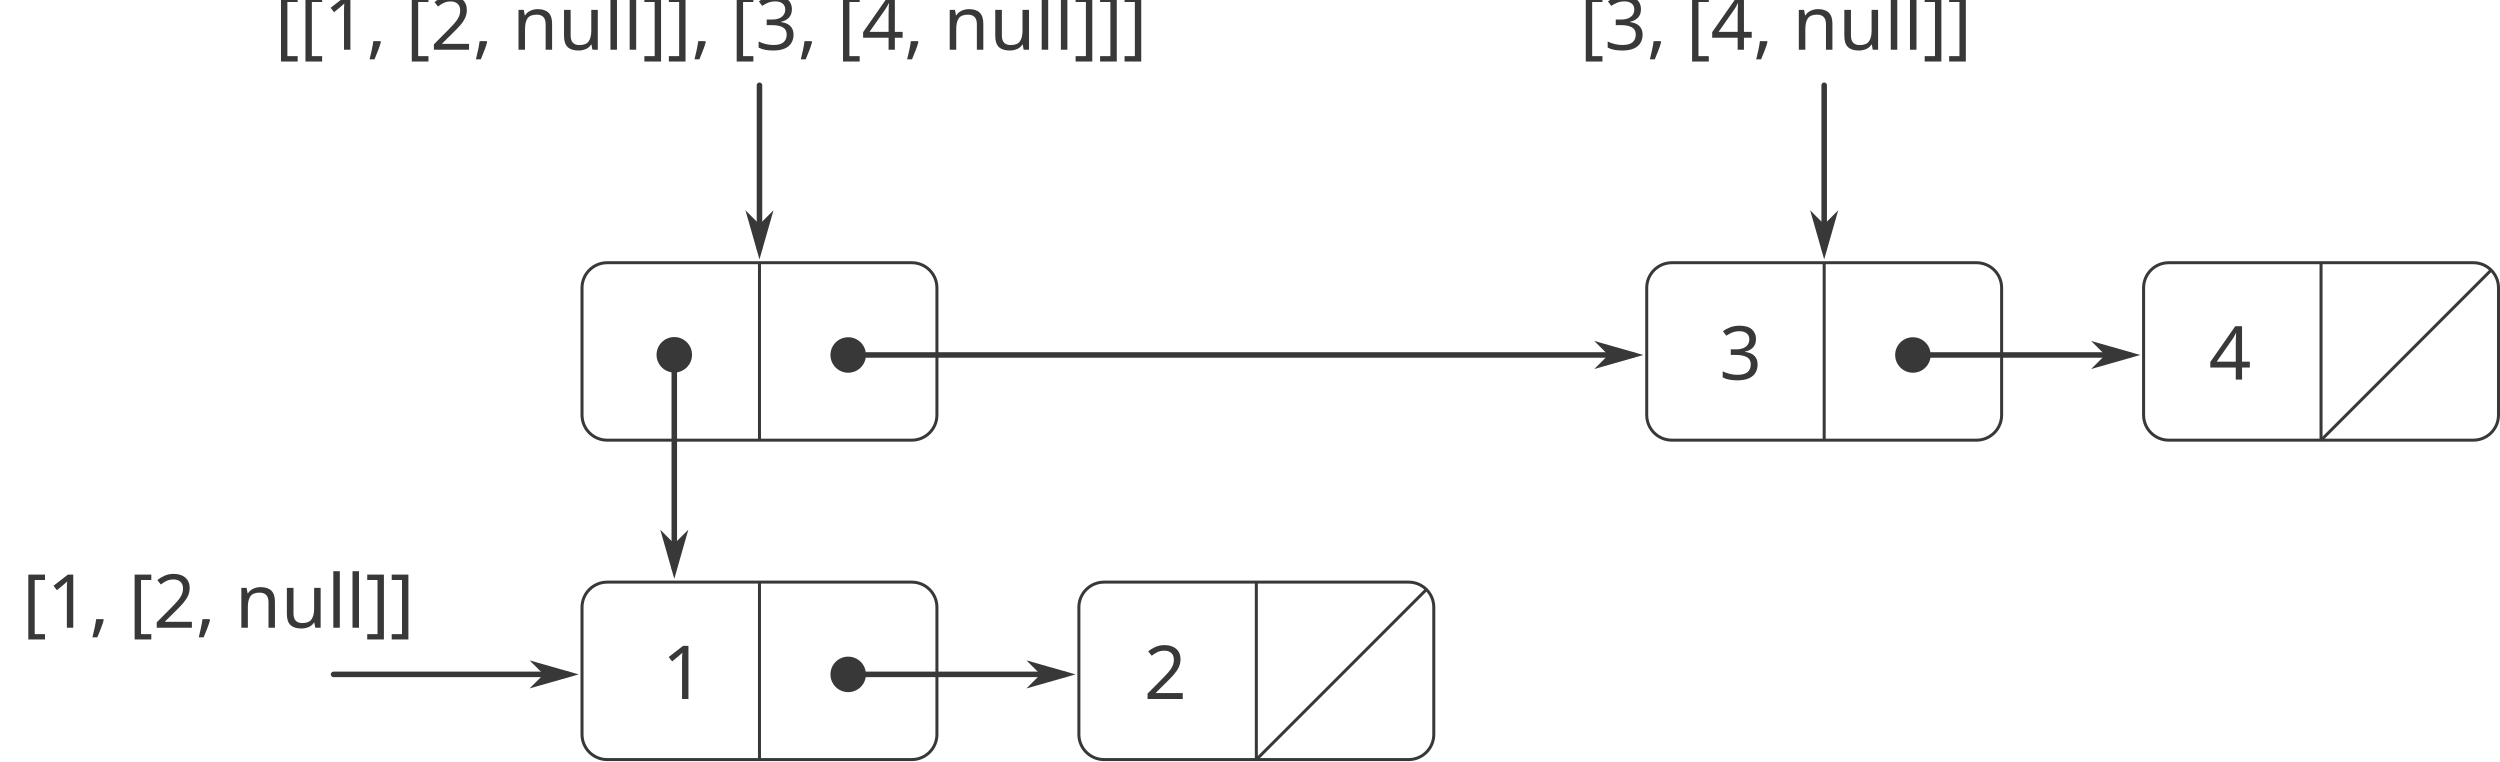
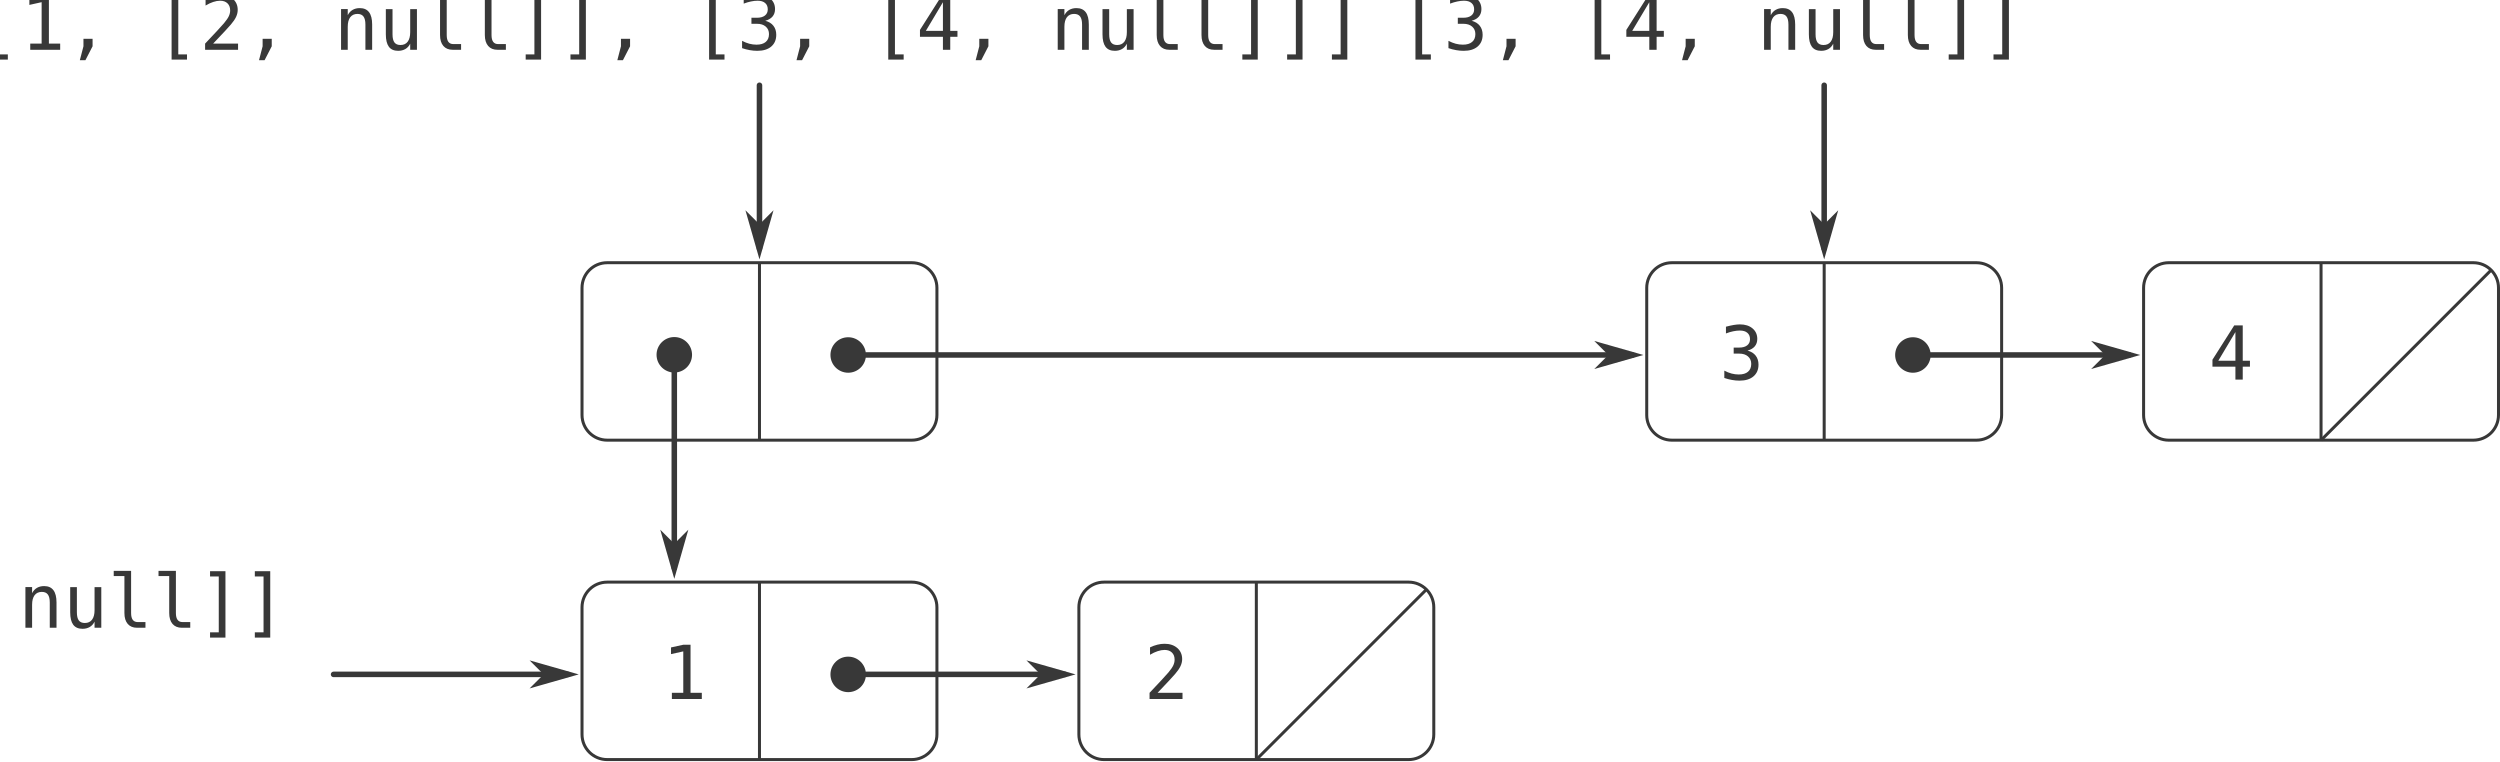
<svg xmlns="http://www.w3.org/2000/svg" preserveAspectRatio="xMinYMin meet" viewBox="0 0 672.061 204.598" id="svg2" style="display:inline" version="1.1" width="672.061" height="204.598">
  <defs id="defs4">
    <marker refX="0" refY="0" orient="auto" id="Arrow1Mstart" style="overflow:visible">
      <path d="M 0,0 5,-5 -12.5,0 5,5 Z" transform="matrix(0.4,0,0,0.4,4,0)" id="path4565" style="fill:#383838;fill-rule:evenodd;stroke:#383838;stroke-width:1pt;marker-start:none" />
    </marker>
    <marker refX="0" refY="0" orient="auto" id="Arrow1Lstart" style="overflow:visible">
      <path d="M 0,0 5,-5 -12.5,0 5,5 Z" transform="matrix(0.8,0,0,0.8,10,0)" id="path4559" style="fill-rule:evenodd;stroke:#383838;stroke-width:1pt;marker-start:none" />
    </marker>
    <marker refX="0" refY="0" orient="auto" id="Arrow1Mstart-0" style="overflow:visible">
      <path d="M 0,0 5,-5 -12.5,0 5,5 Z" transform="matrix(0.4,0,0,0.4,4,0)" id="path4565-7" style="fill-rule:evenodd;stroke:#383838;stroke-width:1pt;marker-start:none" />
    </marker>
    <marker refX="0" refY="0" orient="auto" id="Arrow1Mstart-9" style="overflow:visible">
      <path d="M 0,0 5,-5 -12.5,0 5,5 Z" transform="matrix(0.4,0,0,0.4,4,0)" id="path4565-6" style="fill-rule:evenodd;stroke:#383838;stroke-width:1pt;marker-start:none" />
    </marker>
    <marker refX="0" refY="0" orient="auto" id="Arrow1Mstart-2" style="overflow:visible">
      <path d="M 0,0 5,-5 -12.5,0 5,5 Z" transform="matrix(0.4,0,0,0.4,4,0)" id="path4565-4" style="fill-rule:evenodd;stroke:#383838;stroke-width:1pt;marker-start:none" />
    </marker>
    <marker refX="0" refY="0" orient="auto" id="Arrow1Mstart-3" style="overflow:visible">
      <path d="M 0,0 5,-5 -12.5,0 5,5 Z" transform="matrix(0.4,0,0,0.4,4,0)" id="path4565-2" style="fill-rule:evenodd;stroke:#383838;stroke-width:1pt;marker-start:none" />
    </marker>
    <marker refX="0" refY="0" orient="auto" id="marker3340" style="overflow:visible">
      <path d="M 0,0 5,-5 -12.5,0 5,5 Z" transform="matrix(0.4,0,0,0.4,4,0)" id="path3342" style="fill-rule:evenodd;stroke:#383838;stroke-width:1pt;marker-start:none" />
    </marker>
    <marker refX="0" refY="0" orient="auto" id="marker3344" style="overflow:visible">
      <path d="M 0,0 5,-5 -12.5,0 5,5 Z" transform="matrix(0.4,0,0,0.4,4,0)" id="path3346" style="fill-rule:evenodd;stroke:#383838;stroke-width:1pt;marker-start:none" />
    </marker>
    <marker refX="0" refY="0" orient="auto" id="Arrow1Mstart-6" style="overflow:visible">
      <path d="M 0,0 5,-5 -12.5,0 5,5 Z" transform="matrix(0.4,0,0,0.4,4,0)" id="path4565-9" style="fill-rule:evenodd;stroke:#383838;stroke-width:1pt;marker-start:none" />
    </marker>
    <marker refX="0" refY="0" orient="auto" id="marker3411" style="overflow:visible">
      <path d="M 0,0 5,-5 -12.5,0 5,5 Z" transform="matrix(0.4,0,0,0.4,4,0)" id="path3413" style="fill-rule:evenodd;stroke:#383838;stroke-width:1pt;marker-start:none" />
    </marker>
    <marker refX="0" refY="0" orient="auto" id="marker3415" style="overflow:visible">
      <path d="M 0,0 5,-5 -12.5,0 5,5 Z" transform="matrix(0.4,0,0,0.4,4,0)" id="path3417" style="fill-rule:evenodd;stroke:#383838;stroke-width:1pt;marker-start:none" />
    </marker>
    <marker refX="0" refY="0" orient="auto" id="Arrow1Mstart-8" style="overflow:visible">
      <path d="M 0,0 5,-5 -12.5,0 5,5 Z" transform="matrix(0.4,0,0,0.4,4,0)" id="path4565-95" style="fill-rule:evenodd;stroke:#383838;stroke-width:1pt;marker-start:none" />
    </marker>
    <marker refX="0" refY="0" orient="auto" id="marker3505" style="overflow:visible">
      <path d="M 0,0 5,-5 -12.5,0 5,5 Z" transform="matrix(0.4,0,0,0.4,4,0)" id="path3507" style="fill-rule:evenodd;stroke:#383838;stroke-width:1pt;marker-start:none" />
    </marker>
    <marker refX="0" refY="0" orient="auto" id="marker3509" style="overflow:visible">
      <path d="M 0,0 5,-5 -12.5,0 5,5 Z" transform="matrix(0.4,0,0,0.4,4,0)" id="path3511" style="fill-rule:evenodd;stroke:#383838;stroke-width:1pt;marker-start:none" />
    </marker>
    <marker refX="0" refY="0" orient="auto" id="Arrow1Mstart-88" style="overflow:visible">
      <path d="M 0,0 5,-5 -12.5,0 5,5 Z" transform="matrix(0.4,0,0,0.4,4,0)" id="path4565-45" style="fill-rule:evenodd;stroke:#383838;stroke-width:1pt;marker-start:none" />
    </marker>
    <marker refX="0" refY="0" orient="auto" id="Arrow1Mstart-33" style="overflow:visible">
      <path d="M 0,0 5,-5 -12.5,0 5,5 Z" transform="matrix(0.4,0,0,0.4,4,0)" id="path4565-46" style="fill-rule:evenodd;stroke:#383838;stroke-width:1pt;marker-start:none" />
    </marker>
    <marker refX="0" refY="0" orient="auto" id="marker3610" style="overflow:visible">
      <path d="M 0,0 5,-5 -12.5,0 5,5 Z" transform="matrix(0.4,0,0,0.4,4,0)" id="path3612" style="fill-rule:evenodd;stroke:#383838;stroke-width:1pt;marker-start:none" />
    </marker>
    <marker refX="0" refY="0" orient="auto" id="Arrow1Mstart-27" style="overflow:visible">
      <path d="M 0,0 5,-5 -12.5,0 5,5 Z" transform="matrix(0.4,0,0,0.4,4,0)" id="path4565-91" style="fill-rule:evenodd;stroke:#383838;stroke-width:1pt;marker-start:none" />
    </marker>
    <marker refX="0" refY="0" orient="auto" id="marker3686" style="overflow:visible">
      <path d="M 0,0 5,-5 -12.5,0 5,5 Z" transform="matrix(0.4,0,0,0.4,4,0)" id="path3688" style="fill-rule:evenodd;stroke:#383838;stroke-width:1pt;marker-start:none" />
    </marker>
    <marker refX="0" refY="0" orient="auto" id="marker3690" style="overflow:visible">
      <path d="M 0,0 5,-5 -12.5,0 5,5 Z" transform="matrix(0.4,0,0,0.4,4,0)" id="path3692" style="fill-rule:evenodd;stroke:#383838;stroke-width:1pt;marker-start:none" />
    </marker>
    <marker refX="0" refY="0" orient="auto" id="Arrow1Mstart-1" style="overflow:visible">
      <path d="M 0,0 5,-5 -12.5,0 5,5 Z" transform="matrix(0.4,0,0,0.4,4,0)" id="path4565-26" style="fill-rule:evenodd;stroke:#383838;stroke-width:1pt;marker-start:none" />
    </marker>
    <marker refX="0" refY="0" orient="auto" id="marker3750" style="overflow:visible">
      <path d="M 0,0 5,-5 -12.5,0 5,5 Z" transform="matrix(0.4,0,0,0.4,4,0)" id="path3752" style="fill-rule:evenodd;stroke:#383838;stroke-width:1pt;marker-start:none" />
    </marker>
    <marker refX="0" refY="0" orient="auto" id="Arrow1Mstart-7" style="overflow:visible">
      <path d="M 0,0 5,-5 -12.5,0 5,5 Z" transform="matrix(0.4,0,0,0.4,4,0)" id="path4565-61" style="fill-rule:evenodd;stroke:#383838;stroke-width:1pt;marker-start:none" />
    </marker>
    <marker refX="0" refY="0" orient="auto" id="marker3192" style="overflow:visible">
      <path d="M 0,0 5,-5 -12.5,0 5,5 Z" transform="matrix(0.4,0,0,0.4,4,0)" id="path3194" style="fill-rule:evenodd;stroke:#383838;stroke-width:1pt;marker-start:none" />
    </marker>
    <marker refX="0" refY="0" orient="auto" id="Arrow1Mstart-26" style="overflow:visible">
      <path d="M 0,0 5,-5 -12.5,0 5,5 Z" transform="matrix(0.4,0,0,0.4,4,0)" id="path4565-910" style="fill-rule:evenodd;stroke:#383838;stroke-width:1pt;marker-start:none" />
    </marker>
    <marker refX="0" refY="0" orient="auto" id="marker3192-4" style="overflow:visible">
      <path d="M 0,0 5,-5 -12.5,0 5,5 Z" transform="matrix(0.4,0,0,0.4,4,0)" id="path3194-2" style="fill-rule:evenodd;stroke:#383838;stroke-width:1pt;marker-start:none" />
    </marker>
    <marker refX="0" refY="0" orient="auto" id="Arrow1Mstart-4" style="overflow:visible">
      <path d="M 0,0 5,-5 -12.5,0 5,5 Z" transform="matrix(0.4,0,0,0.4,4,0)" id="path4565-69" style="fill-rule:evenodd;stroke:#383838;stroke-width:1pt;marker-start:none" />
    </marker>
    <marker refX="0" refY="0" orient="auto" id="marker4579" style="overflow:visible">
      <path d="M 0,0 5,-5 -12.5,0 5,5 Z" transform="matrix(0.4,0,0,0.4,4,0)" id="path4581" style="fill-rule:evenodd;stroke:#383838;stroke-width:1pt;marker-start:none" />
    </marker>
    <marker refX="0" refY="0" orient="auto" id="marker4583" style="overflow:visible">
      <path d="M 0,0 5,-5 -12.5,0 5,5 Z" transform="matrix(0.4,0,0,0.4,4,0)" id="path4585" style="fill-rule:evenodd;stroke:#383838;stroke-width:1pt;marker-start:none" />
    </marker>
    <marker refX="0" refY="0" orient="auto" id="Arrow1Mstart-65" style="overflow:visible">
      <path d="M 0,0 5,-5 -12.5,0 5,5 Z" transform="matrix(0.4,0,0,0.4,4,0)" id="path4565-96" style="fill-rule:evenodd;stroke:#383838;stroke-width:1pt;marker-start:none" />
    </marker>
    <marker refX="0" refY="0" orient="auto" id="Arrow1Mstart-41" style="overflow:visible">
      <path d="M 0,0 5,-5 -12.5,0 5,5 Z" transform="matrix(0.4,0,0,0.4,4,0)" id="path4565-5" style="fill-rule:evenodd;stroke:#383838;stroke-width:1pt;marker-start:none" />
    </marker>
    <marker refX="0" refY="0" orient="auto" id="Arrow1Mstart-29" style="overflow:visible">
      <path d="M 0,0 5,-5 -12.5,0 5,5 Z" transform="matrix(0.4,0,0,0.4,4,0)" id="path4565-961" style="fill-rule:evenodd;stroke:#383838;stroke-width:1pt;marker-start:none" />
    </marker>
  </defs>
  <g transform="translate(44.12953,-42.11082)" id="layer5" style="display:inline">
    <rect width="95.406" height="47.703" rx="6.761" ry="6.761" x="112.332" y="112.735" id="rect3794-7-1-0" style="display:inline;fill:none;fill-opacity:1;stroke:#383838;stroke-width:0.811;stroke-linecap:round;stroke-linejoin:round;stroke-miterlimit:4;stroke-dasharray:none;stroke-dashoffset:0;stroke-opacity:1" />
    <rect width="95.406" height="47.703" rx="6.761" ry="6.761" x="398.551" y="112.735" id="rect3794-7-1-0-6-0" style="display:inline;fill:none;fill-opacity:1;stroke:#383838;stroke-width:0.811;stroke-linecap:round;stroke-linejoin:round;stroke-miterlimit:4;stroke-dasharray:none;stroke-dashoffset:0;stroke-opacity:1" />
    <rect width="95.406" height="47.703" rx="6.761" ry="6.761" x="532.12" y="112.735" id="rect3794-7-1-0-6" style="display:inline;fill:none;fill-opacity:1;stroke:#383838;stroke-width:0.811;stroke-linecap:round;stroke-linejoin:round;stroke-miterlimit:4;stroke-dasharray:none;stroke-dashoffset:0;stroke-opacity:1" />
    <rect width="95.406" height="47.703" rx="6.761" ry="6.761" x="112.332" y="198.6" id="rect3794-7-1-0-9" style="display:inline;fill:none;fill-opacity:1;stroke:#383838;stroke-width:0.811;stroke-linecap:round;stroke-linejoin:round;stroke-miterlimit:4;stroke-dasharray:none;stroke-dashoffset:0;stroke-opacity:1" />
    <rect width="95.406" height="47.703" rx="6.761" ry="6.761" x="245.901" y="198.6" id="rect3794-7-1-0-6-8" style="display:inline;fill:none;fill-opacity:1;stroke:#383838;stroke-width:0.811;stroke-linecap:round;stroke-linejoin:round;stroke-miterlimit:4;stroke-dasharray:none;stroke-dashoffset:0;stroke-opacity:1" />
  </g>
  <g transform="translate(44.12953,-42.11082)" id="layer2">
    <path d="m 160.035,112.735 v 47.703" id="path4405-1-3" style="fill:none;stroke:#383838;stroke-width:0.811;stroke-linecap:butt;stroke-linejoin:miter;stroke-miterlimit:4;stroke-dasharray:none;stroke-opacity:1" />
    <path d="m 120,84.862 a 2.5,2.5 0 1 1 -5,0 2.5,2.5 0 1 1 5,0 z" transform="matrix(1.908126,0,0,1.908126,-87.06747,-24.43983)" id="path4491-4-7" style="display:inline;fill:#383838;fill-opacity:1;stroke:#383838;stroke-width:0;stroke-linecap:round;stroke-linejoin:round;stroke-miterlimit:4;stroke-dasharray:none;stroke-dashoffset:0;stroke-opacity:1" />
    <path d="m 120,84.862 a 2.5,2.5 0 1 1 -5,0 2.5,2.5 0 1 1 5,0 z" transform="matrix(1.908126,0,0,1.908126,-40.31837,-24.38751)" id="path4491-44-0" style="display:inline;fill:#383838;fill-opacity:1;stroke:#383838;stroke-width:0;stroke-linecap:round;stroke-linejoin:round;stroke-miterlimit:4;stroke-dasharray:none;stroke-dashoffset:0;stroke-opacity:1" />
    <path d="M 137.137,194.784 V 141.357" id="path4554-5-0" style="display:inline;fill:none;stroke:#383838;stroke-width:1.487;stroke-linecap:round;stroke-linejoin:round;stroke-miterlimit:4;stroke-dasharray:none;stroke-opacity:1;marker-start:url(#Arrow1Mstart)" />
    <path d="M 394.734,137.54 H 188.657" id="path4554-5-2-3" style="display:inline;fill:none;stroke:#383838;stroke-width:1.487;stroke-linecap:round;stroke-linejoin:round;stroke-miterlimit:4;stroke-dasharray:none;stroke-opacity:1;marker-start:url(#Arrow1Mstart)" />
    <path d="m 160.035,198.6 v 47.703" id="path4405-1-3-6" style="fill:none;stroke:#383838;stroke-width:0.811;stroke-linecap:butt;stroke-linejoin:miter;stroke-miterlimit:4;stroke-dasharray:none;stroke-opacity:1" />
    <path d="m 120,84.862 a 2.5,2.5 0 1 1 -5,0 2.5,2.5 0 1 1 5,0 z" transform="matrix(1.908126,0,0,1.908126,-40.31837,61.47817)" id="path4491-44-0-5" style="display:inline;fill:#383838;fill-opacity:1;stroke:#383838;stroke-width:0;stroke-linecap:round;stroke-linejoin:round;stroke-miterlimit:4;stroke-dasharray:none;stroke-dashoffset:0;stroke-opacity:1" />
    <path d="M 108.515,223.406 H 45.547" id="path4554-9-4-7" style="display:inline;fill:none;stroke:#383838;stroke-width:1.487;stroke-linecap:round;stroke-linejoin:round;stroke-miterlimit:4;stroke-dasharray:none;stroke-opacity:1;marker-start:url(#Arrow1Mstart)" />
    <path d="M 528.303,137.54 H 474.876" id="path4554-5-2-3-2-7" style="display:inline;fill:none;stroke:#383838;stroke-width:1.487;stroke-linecap:round;stroke-linejoin:round;stroke-miterlimit:4;stroke-dasharray:none;stroke-opacity:1;marker-start:url(#Arrow1Mstart)" />
    <path d="M 242.084,223.406 H 188.657" id="path4554-5-2-3-8" style="display:inline;fill:none;stroke:#383838;stroke-width:1.487;stroke-linecap:round;stroke-linejoin:round;stroke-miterlimit:4;stroke-dasharray:none;stroke-opacity:1;marker-start:url(#Arrow1Mstart)" />
-     <text x="93.25" y="210.867" id="text4685" xml:space="preserve" style="font-style:normal;font-variant:normal;font-weight:normal;font-stretch:normal;font-size:20px;line-height:125%;font-family:Droid Sans Mono;-inkscape-font-specification:Droid Sans Mono;text-align:end;letter-spacing:0px;word-spacing:0px;text-anchor:end;display:inline;fill:#383838;fill-opacity:1;stroke:none">
+     <text x="93.25" y="210.867" id="text4685" xml:space="preserve" style="font-style:normal;font-variant:normal;font-weight:normal;font-stretch:normal;font-size:20px;line-height:125%;font-family:Inconsolata;-inkscape-font-specification:Inconsolata;text-align:end;letter-spacing:0px;word-spacing:0px;text-anchor:end;display:inline;fill:#383838;fill-opacity:1;stroke:none">
      <tspan x="93.25" y="210.867" id="tspan4687">[1, [2, null]]</tspan>
    </text>
    <path d="m 446.254,112.735 v 47.703" id="path4405-1-3-84-3" style="display:inline;fill:none;stroke:#383838;stroke-width:0.811;stroke-linecap:butt;stroke-linejoin:miter;stroke-miterlimit:4;stroke-dasharray:none;stroke-opacity:1" />
    <path d="m 579.823,112.735 v 47.703" id="path4405-1-3-84" style="display:inline;fill:none;stroke:#383838;stroke-width:0.811;stroke-linecap:butt;stroke-linejoin:miter;stroke-miterlimit:4;stroke-dasharray:none;stroke-opacity:1" />
    <path d="m 579.823,160.438 45.795,-45.795" id="path4373" style="display:inline;fill:none;stroke:#383838;stroke-width:0.811;stroke-linecap:butt;stroke-linejoin:round;stroke-miterlimit:4;stroke-dasharray:none;stroke-opacity:1" />
    <path d="m 293.604,198.6 v 47.703" id="path4405-1-3-84-7" style="display:inline;fill:none;stroke:#383838;stroke-width:0.811;stroke-linecap:butt;stroke-linejoin:miter;stroke-miterlimit:4;stroke-dasharray:none;stroke-opacity:1" />
    <path d="M 293.604,246.303 339.399,200.508" id="path4373-0" style="display:inline;fill:none;stroke:#383838;stroke-width:0.811;stroke-linecap:butt;stroke-linejoin:round;stroke-miterlimit:4;stroke-dasharray:none;stroke-opacity:1" />
  </g>
  <g transform="translate(44.12953,-42.11082)" id="layer3" style="display:inline">
-     <text x="549.633" y="144.153" id="text3007-0" xml:space="preserve" style="font-style:normal;font-variant:normal;font-weight:normal;font-stretch:normal;font-size:20px;line-height:125%;font-family:Droid Sans Mono;-inkscape-font-specification:Droid Sans Mono;letter-spacing:0px;word-spacing:0px;fill:#383838;fill-opacity:1;stroke:none">
-       <tspan x="549.633" y="144.153" id="tspan3009-8" style="font-weight:normal;-inkscape-font-specification:Droid Sans Mono">4</tspan>
+     <text x="549.633" y="144.153" id="text3007-0" xml:space="preserve" style="font-style:normal;font-variant:normal;font-weight:normal;font-stretch:normal;font-size:20px;line-height:125%;font-family:Inconsolata;-inkscape-font-specification:Inconsolata;letter-spacing:0px;word-spacing:0px;fill:#383838;fill-opacity:1;stroke:none">
+       <tspan x="549.633" y="144.153" id="tspan3009-8" style="font-weight:normal;-inkscape-font-specification:Inconsolata">4</tspan>
    </text>
-     <text x="133.846" y="230.018" id="text3007-0-2" xml:space="preserve" style="font-style:normal;font-variant:normal;font-weight:normal;font-stretch:normal;font-size:20px;line-height:125%;font-family:Droid Sans Mono;-inkscape-font-specification:Droid Sans Mono;letter-spacing:0px;word-spacing:0px;fill:#383838;fill-opacity:1;stroke:none">
-       <tspan x="133.846" y="230.018" id="tspan3009-8-5" style="font-weight:normal;-inkscape-font-specification:Droid Sans Mono">1</tspan>
+     <text x="133.846" y="230.018" id="text3007-0-2" xml:space="preserve" style="font-style:normal;font-variant:normal;font-weight:normal;font-stretch:normal;font-size:20px;line-height:125%;font-family:Inconsolata;-inkscape-font-specification:Inconsolata;letter-spacing:0px;word-spacing:0px;fill:#383838;fill-opacity:1;stroke:none">
+       <tspan x="133.846" y="230.018" id="tspan3009-8-5" style="font-weight:normal;-inkscape-font-specification:Inconsolata">1</tspan>
    </text>
-     <text x="263.414" y="230.018" id="text3007-0-7" xml:space="preserve" style="font-style:normal;font-variant:normal;font-weight:normal;font-stretch:normal;font-size:20px;line-height:125%;font-family:Droid Sans Mono;-inkscape-font-specification:Droid Sans Mono;letter-spacing:0px;word-spacing:0px;fill:#383838;fill-opacity:1;stroke:none">
-       <tspan x="263.414" y="230.018" id="tspan3009-8-52" style="font-weight:normal;-inkscape-font-specification:Droid Sans Mono">2</tspan>
+     <text x="263.414" y="230.018" id="text3007-0-7" xml:space="preserve" style="font-style:normal;font-variant:normal;font-weight:normal;font-stretch:normal;font-size:20px;line-height:125%;font-family:Inconsolata;-inkscape-font-specification:Inconsolata;letter-spacing:0px;word-spacing:0px;fill:#383838;fill-opacity:1;stroke:none">
+       <tspan x="263.414" y="230.018" id="tspan3009-8-52" style="font-weight:normal;-inkscape-font-specification:Inconsolata">2</tspan>
    </text>
-     <text x="418.065" y="144.153" id="text3007-0-6" xml:space="preserve" style="font-style:normal;font-variant:normal;font-weight:normal;font-stretch:normal;font-size:20px;line-height:125%;font-family:Droid Sans Mono;-inkscape-font-specification:Droid Sans Mono;letter-spacing:0px;word-spacing:0px;fill:#383838;fill-opacity:1;stroke:none">
-       <tspan x="418.065" y="144.153" id="tspan3009-8-6" style="font-weight:normal;-inkscape-font-specification:Droid Sans Mono">3</tspan>
+     <text x="418.065" y="144.153" id="text3007-0-6" xml:space="preserve" style="font-style:normal;font-variant:normal;font-weight:normal;font-stretch:normal;font-size:20px;line-height:125%;font-family:Inconsolata;-inkscape-font-specification:Inconsolata;letter-spacing:0px;word-spacing:0px;fill:#383838;fill-opacity:1;stroke:none">
+       <tspan x="418.065" y="144.153" id="tspan3009-8-6" style="font-weight:normal;-inkscape-font-specification:Inconsolata">3</tspan>
    </text>
    <path d="m 120,84.862 a 2.5,2.5 0 1 1 -5,0 2.5,2.5 0 1 1 5,0 z" transform="matrix(1.908126,0,0,1.908126,245.9006,-24.38751)" id="path4491-44-0-6-80" style="display:inline;fill:#383838;fill-opacity:1;stroke:#383838;stroke-width:0;stroke-linecap:round;stroke-linejoin:round;stroke-miterlimit:4;stroke-dasharray:none;stroke-dashoffset:0;stroke-opacity:1" />
    <path d="M 446.254,108.918 V 65.031" id="path4554-5-0-7-2" style="display:inline;fill:none;stroke:#383838;stroke-width:1.487;stroke-linecap:round;stroke-linejoin:round;stroke-miterlimit:4;stroke-dasharray:none;stroke-opacity:1;marker-start:url(#Arrow1Mstart)" />
-     <text x="446.254" y="55.491" id="text4727" xml:space="preserve" style="font-style:normal;font-variant:normal;font-weight:normal;font-stretch:normal;font-size:20px;line-height:125%;font-family:Droid Sans Mono;-inkscape-font-specification:Droid Sans Mono;text-align:center;letter-spacing:0px;word-spacing:0px;text-anchor:middle;fill:#383838;fill-opacity:1;stroke:none">
+     <text x="446.254" y="55.491" id="text4727" xml:space="preserve" style="font-style:normal;font-variant:normal;font-weight:normal;font-stretch:normal;font-size:20px;line-height:125%;font-family:Inconsolata;-inkscape-font-specification:Inconsolata;text-align:center;letter-spacing:0px;word-spacing:0px;text-anchor:middle;fill:#383838;fill-opacity:1;stroke:none">
      <tspan x="446.254" y="55.491" id="tspan4729">[3, [4, null]]</tspan>
    </text>
-     <text x="160.035" y="55.491" id="text4681" xml:space="preserve" style="font-style:normal;font-variant:normal;font-weight:normal;font-stretch:normal;font-size:20px;line-height:125%;font-family:Droid Sans Mono;-inkscape-font-specification:Droid Sans Mono;text-align:center;letter-spacing:0px;word-spacing:0px;text-anchor:middle;display:inline;fill:#383838;fill-opacity:1;stroke:none">
+     <text x="160.035" y="55.491" id="text4681" xml:space="preserve" style="font-style:normal;font-variant:normal;font-weight:normal;font-stretch:normal;font-size:20px;line-height:125%;font-family:Inconsolata;-inkscape-font-specification:Inconsolata;text-align:center;letter-spacing:0px;word-spacing:0px;text-anchor:middle;display:inline;fill:#383838;fill-opacity:1;stroke:none">
      <tspan x="160.035" y="55.491" id="tspan4683">[[1, [2, null]], [3, [4, null]]]</tspan>
    </text>
    <path d="M 160.035,108.918 V 65.031" id="path4554-5-0-7-2-0" style="display:inline;fill:none;stroke:#383838;stroke-width:1.487;stroke-linecap:round;stroke-linejoin:round;stroke-miterlimit:4;stroke-dasharray:none;stroke-opacity:1;marker-start:url(#Arrow1Mstart)" />
  </g>
</svg>
